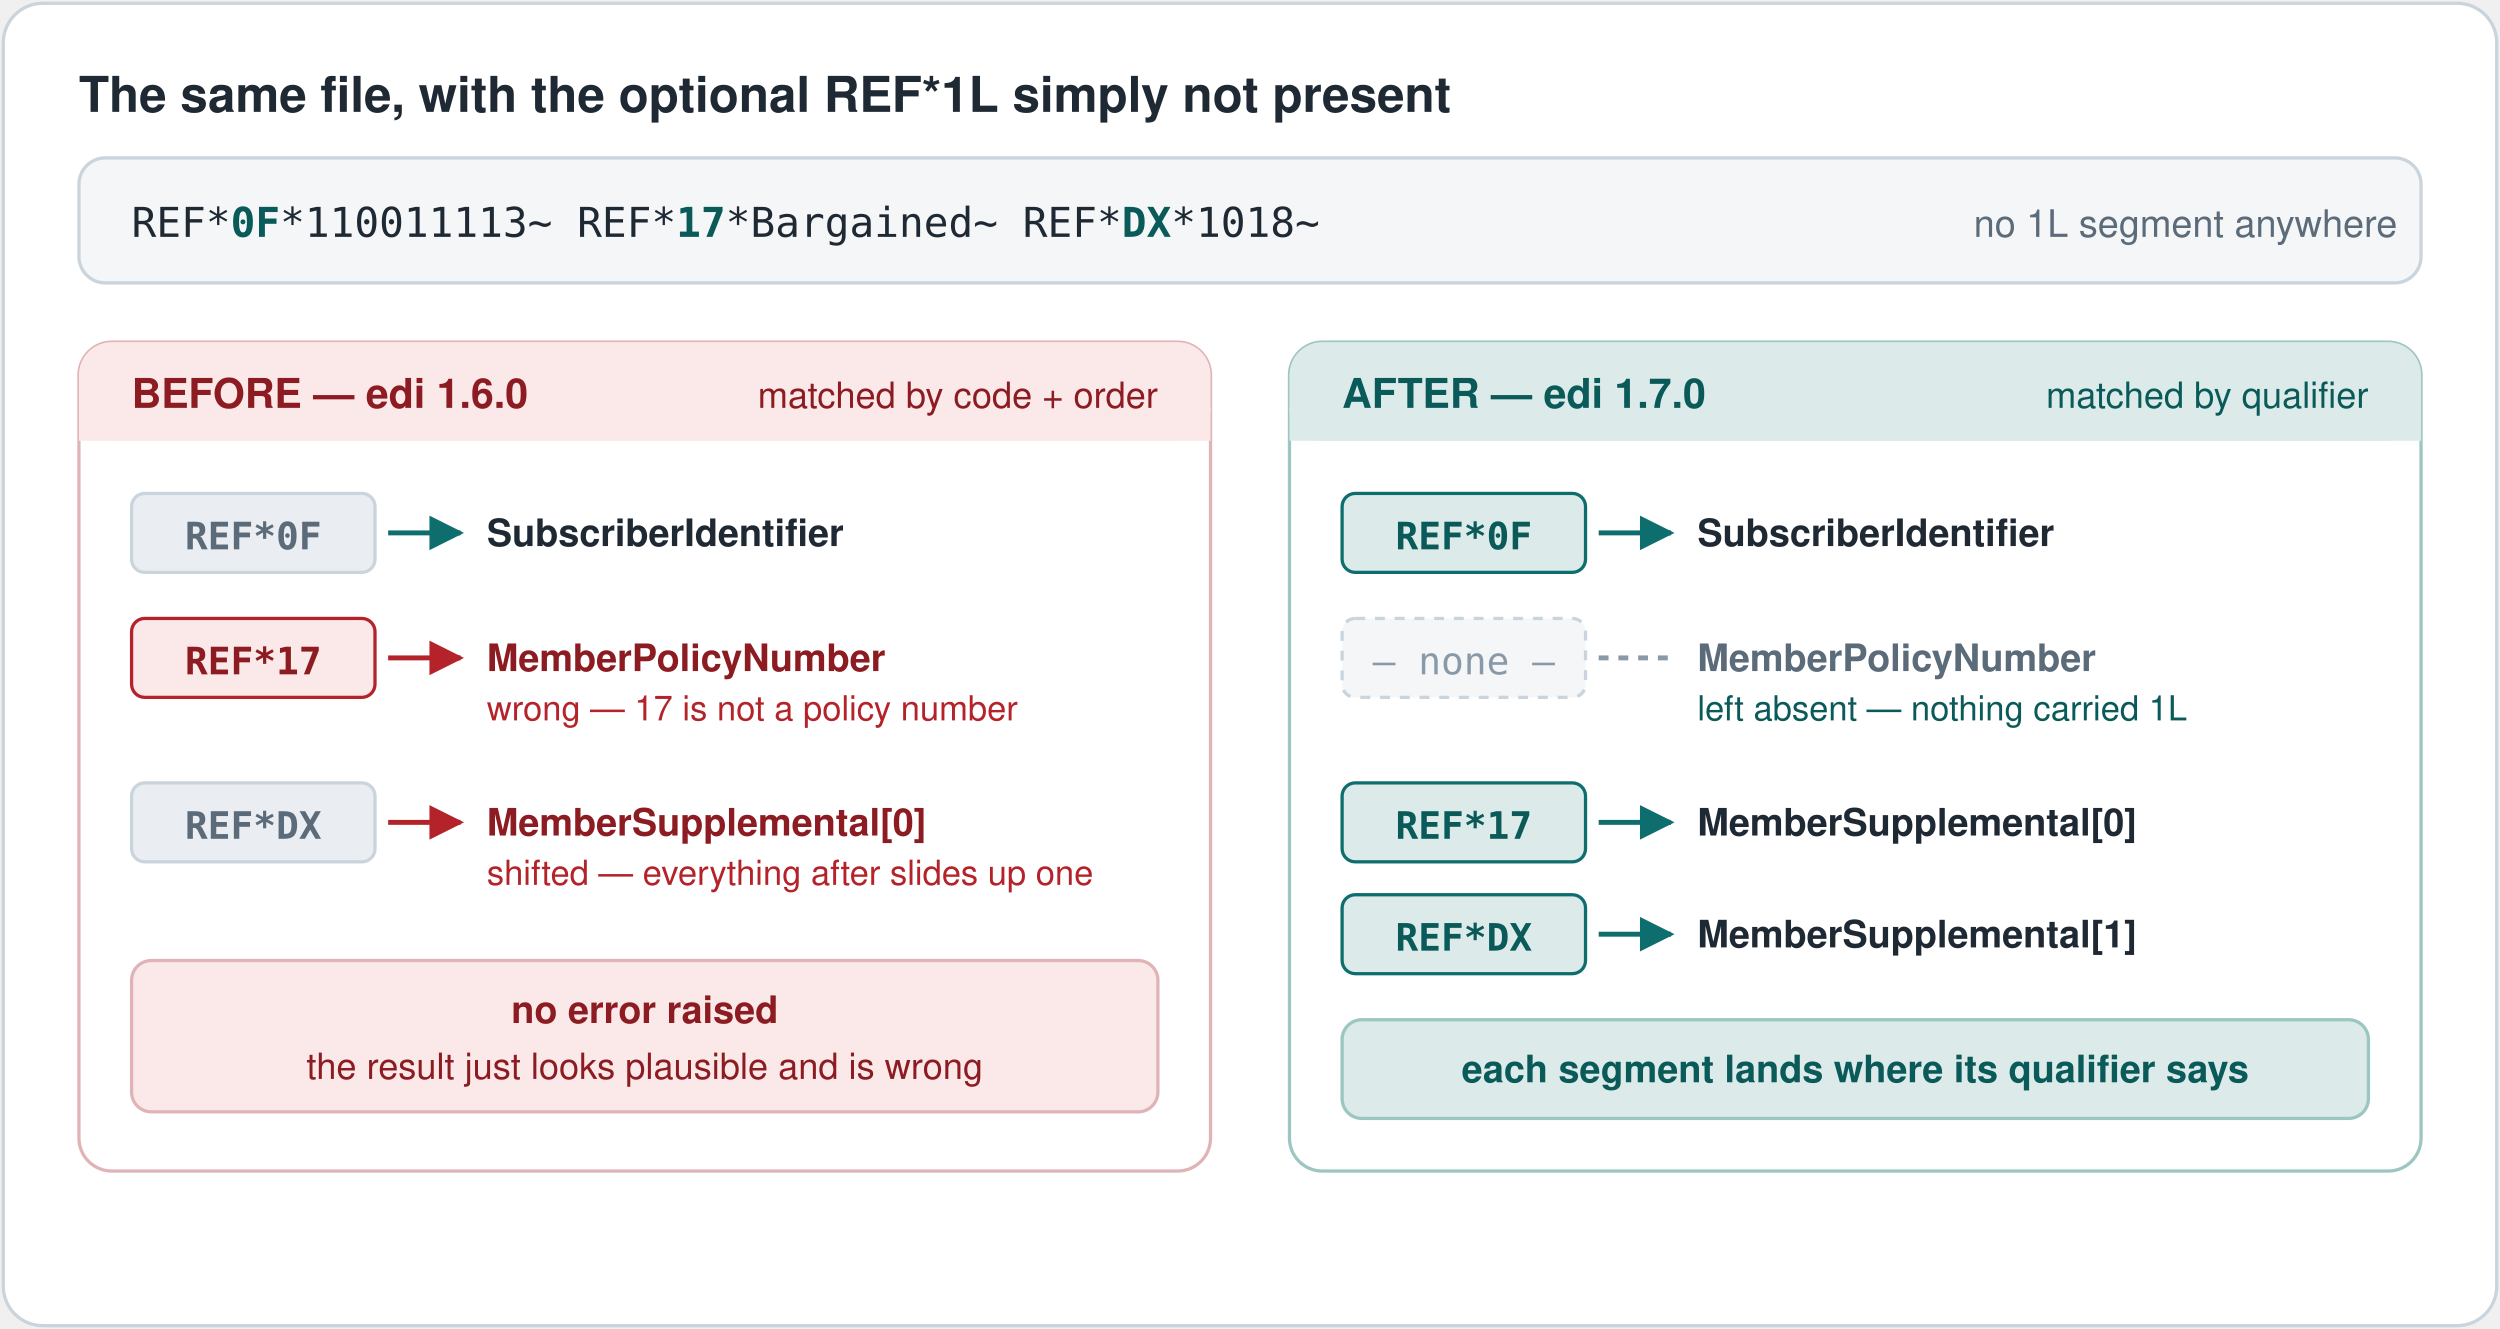
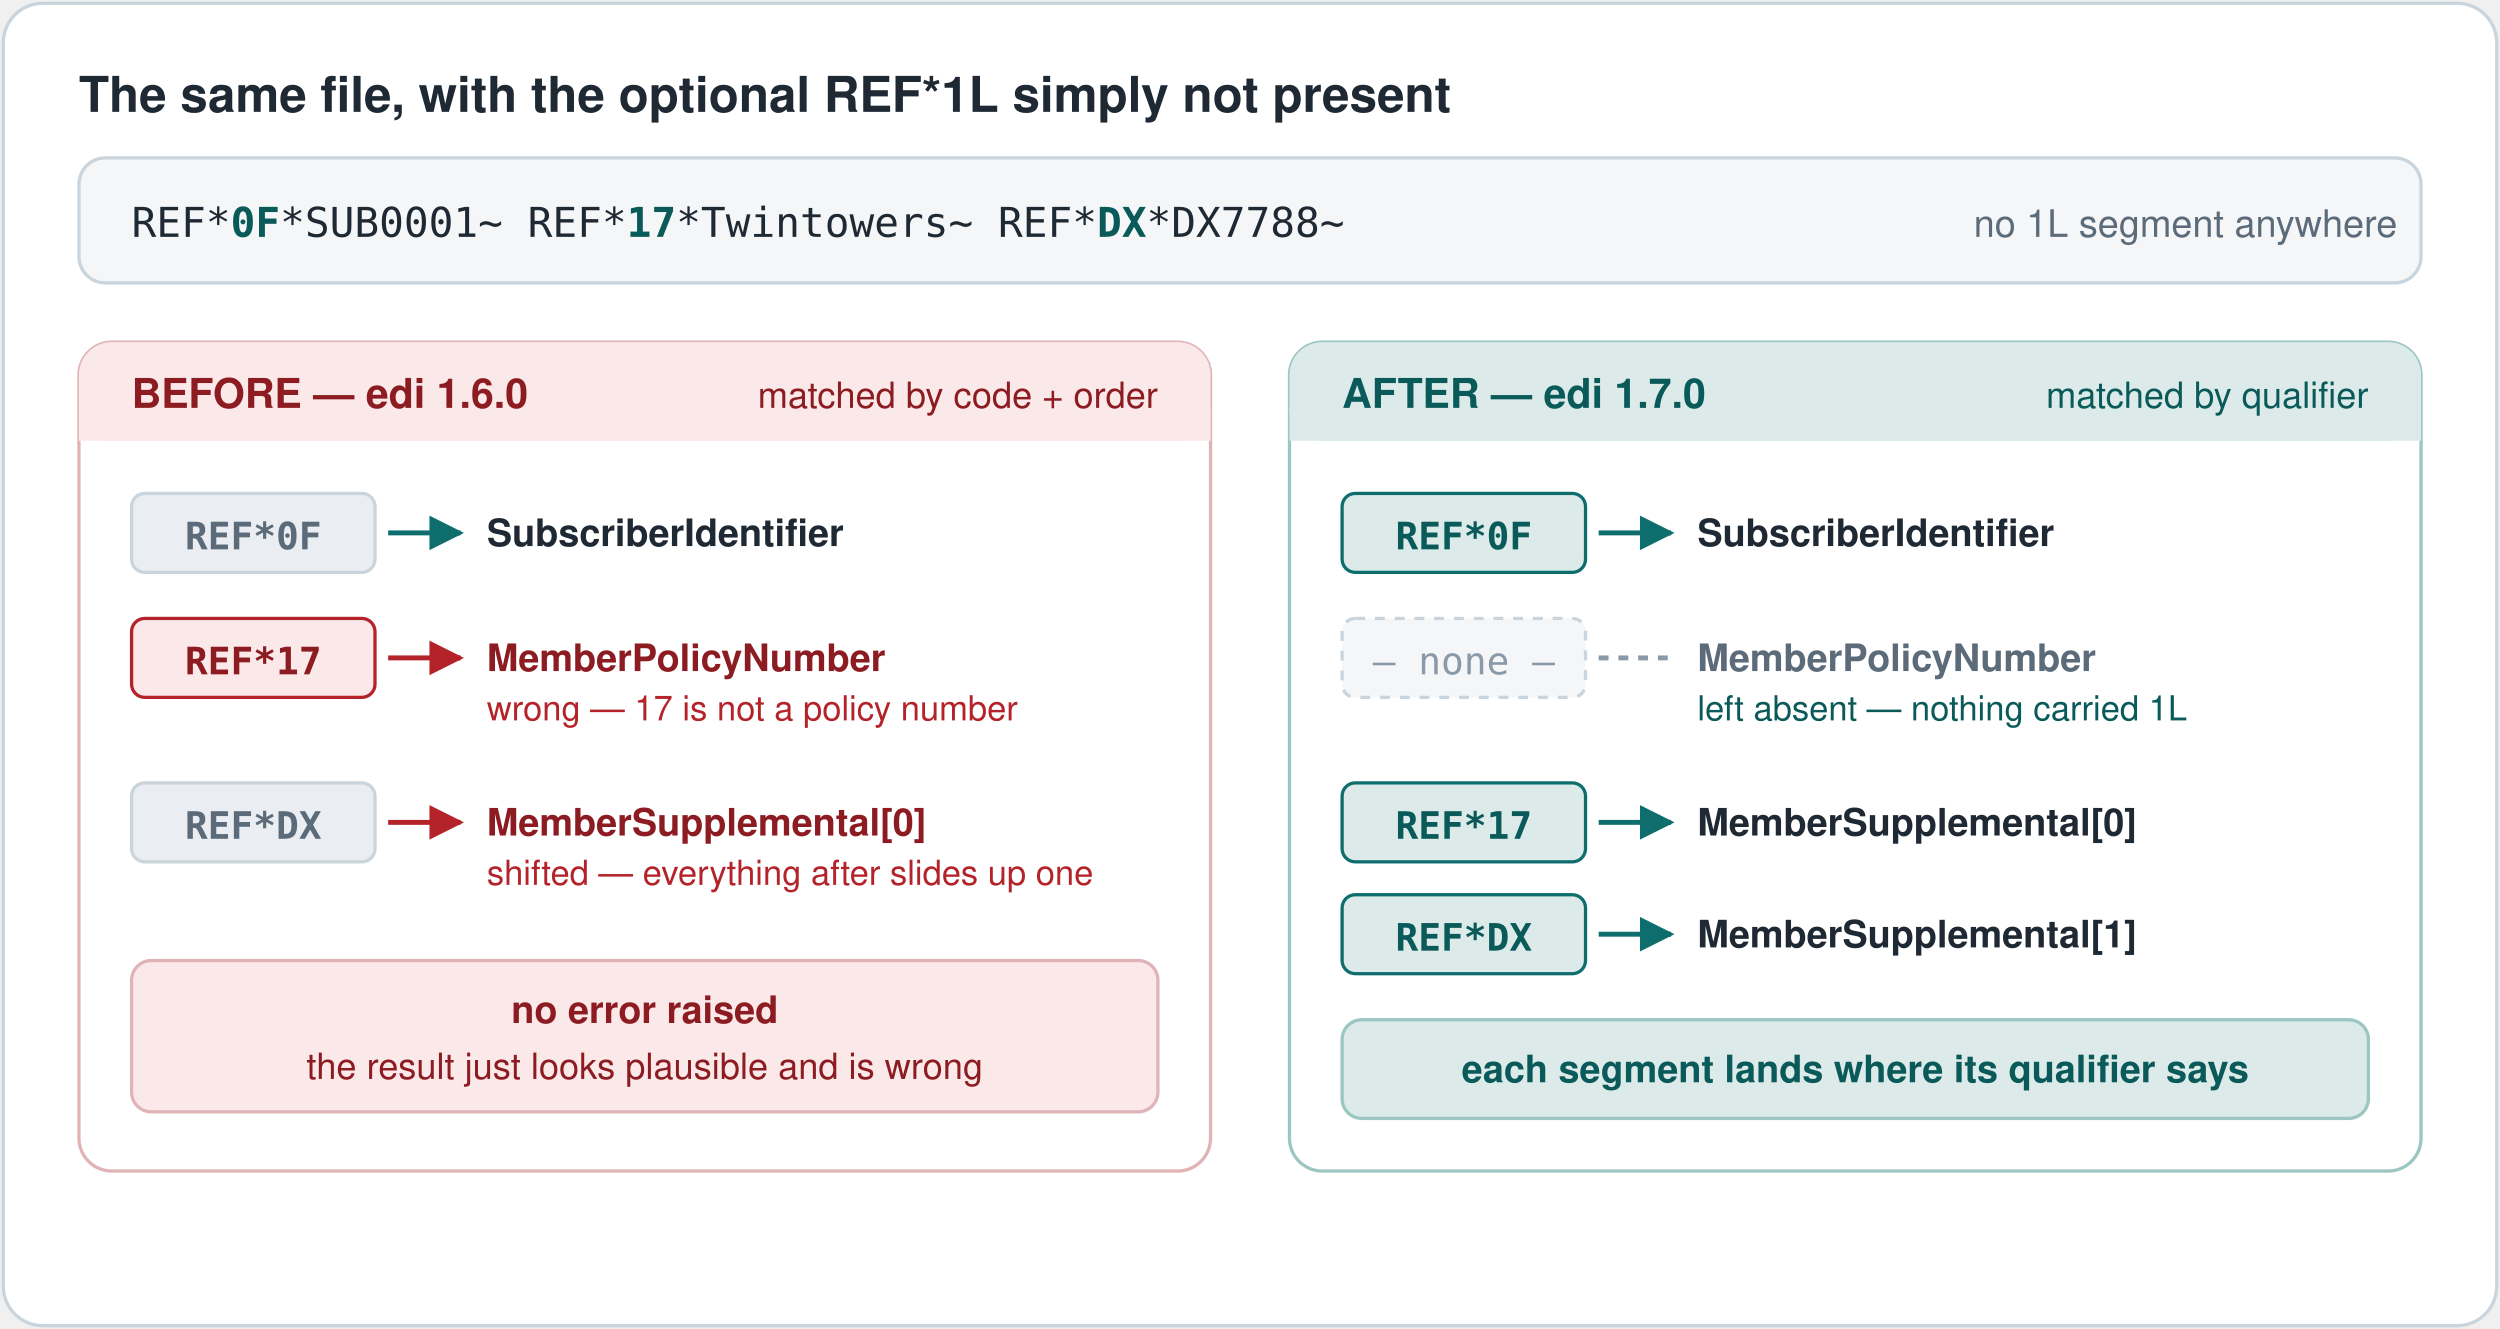
<svg xmlns="http://www.w3.org/2000/svg" viewBox="0 0 760 404" width="760" height="404" role="img" aria-label="With REF*1L absent, edi 1.6.0 assigned REF*17 to MemberPolicyNumber and shifted every later segment; edi 1.7.0 leaves MemberPolicyNumber absent and routes 17 and DX to MemberSupplementalIdentifier">
  <defs>
    <marker id="aOk" viewBox="0 0 10 10" refX="9" refY="5" markerWidth="7" markerHeight="7" orient="auto-start-reverse">
      <path d="M0 0 L10 5 L0 10 z" fill="#0E6E6E" />
    </marker>
    <marker id="aBad" viewBox="0 0 10 10" refX="9" refY="5" markerWidth="7" markerHeight="7" orient="auto-start-reverse">
      <path d="M0 0 L10 5 L0 10 z" fill="#B4232A" />
    </marker>
  </defs>
  <rect x="1" y="1" width="758" height="402" rx="12" fill="#FFFFFF" stroke="#C9D4DC" />
  <text x="24" y="34" font-family="-apple-system,'Segoe UI',Helvetica,Arial,sans-serif" font-size="15" font-weight="700" fill="#1F2933">The same file, with the optional REF*1L simply not present</text>
  <rect x="24" y="48" width="712" height="38" rx="8" fill="#F4F6F8" stroke="#C9D4DC" />
-   <text x="40" y="72" font-family="Menlo,Consolas,'DejaVu Sans Mono',monospace" font-size="12.5" fill="#1F2933">REF*<tspan font-weight="700" fill="#0A5A5A">0F</tspan>*110011113~    REF*<tspan font-weight="700" fill="#0A5A5A">17</tspan>*Bargained~    REF*<tspan font-weight="700" fill="#0A5A5A">DX</tspan>*1018~</text>
+   <text x="40" y="72" font-family="Menlo,Consolas,'DejaVu Sans Mono',monospace" font-size="12.5" fill="#1F2933">REF*<tspan font-weight="700" fill="#0A5A5A">0F</tspan>*SUB0001~    REF*<tspan font-weight="700" fill="#0A5A5A">17</tspan>*Twintowers~    REF*<tspan font-weight="700" fill="#0A5A5A">DX</tspan>*DX7788~</text>
  <text x="600" y="72" font-family="-apple-system,'Segoe UI',Helvetica,Arial,sans-serif" font-size="11.5" fill="#5C6B79">no 1L segment anywhere</text>
  <rect x="24" y="104" width="344" height="252" rx="10" fill="#FFFFFF" stroke="#E0B4B6" />
  <rect x="24" y="104" width="344" height="30" rx="10" fill="#FBE9E9" />
  <rect x="24" y="124" width="344" height="10" fill="#FBE9E9" />
  <text x="40" y="124" font-family="-apple-system,'Segoe UI',Helvetica,Arial,sans-serif" font-size="12.5" font-weight="700" fill="#8C1C22">BEFORE — edi 1.6.0</text>
  <text x="352" y="124" text-anchor="end" font-family="-apple-system,'Segoe UI',Helvetica,Arial,sans-serif" font-size="11" fill="#8C1C22">matched by code + order</text>
  <rect x="40" y="150" width="74" height="24" rx="4" fill="#EAEEF2" stroke="#C9D4DC" />
  <text x="77" y="167" text-anchor="middle" font-family="Menlo,Consolas,monospace" font-size="11.5" font-weight="700" fill="#5C6B79">REF*0F</text>
  <line x1="118" y1="162" x2="140" y2="162" stroke="#0E6E6E" stroke-width="1.5" marker-end="url(#aOk)" />
  <text x="148" y="166" font-family="-apple-system,'Segoe UI',Helvetica,Arial,sans-serif" font-size="11.5" font-weight="700" fill="#1F2933">SubscriberIdentifier</text>
  <rect x="40" y="188" width="74" height="24" rx="4" fill="#FBE9E9" stroke="#B4232A" />
  <text x="77" y="205" text-anchor="middle" font-family="Menlo,Consolas,monospace" font-size="11.5" font-weight="700" fill="#8C1C22">REF*17</text>
  <line x1="118" y1="200" x2="140" y2="200" stroke="#B4232A" stroke-width="1.5" marker-end="url(#aBad)" />
  <text x="148" y="204" font-family="-apple-system,'Segoe UI',Helvetica,Arial,sans-serif" font-size="11.5" font-weight="700" fill="#8C1C22">MemberPolicyNumber</text>
  <text x="148" y="219" font-family="-apple-system,'Segoe UI',Helvetica,Arial,sans-serif" font-size="10.5" fill="#B4232A">wrong — 17 is not a policy number</text>
  <rect x="40" y="238" width="74" height="24" rx="4" fill="#EAEEF2" stroke="#C9D4DC" />
  <text x="77" y="255" text-anchor="middle" font-family="Menlo,Consolas,monospace" font-size="11.5" font-weight="700" fill="#5C6B79">REF*DX</text>
  <line x1="118" y1="250" x2="140" y2="250" stroke="#B4232A" stroke-width="1.5" marker-end="url(#aBad)" />
  <text x="148" y="254" font-family="-apple-system,'Segoe UI',Helvetica,Arial,sans-serif" font-size="11.5" font-weight="700" fill="#8C1C22">MemberSupplemental[0]</text>
  <text x="148" y="269" font-family="-apple-system,'Segoe UI',Helvetica,Arial,sans-serif" font-size="10.5" fill="#B4232A">shifted — everything after slides up one</text>
  <rect x="40" y="292" width="312" height="46" rx="6" fill="#FBE9E9" stroke="#E0B4B6" />
  <text x="196" y="311" text-anchor="middle" font-family="-apple-system,'Segoe UI',Helvetica,Arial,sans-serif" font-size="11.5" font-weight="700" fill="#8C1C22">no error raised</text>
  <text x="196" y="328" text-anchor="middle" font-family="-apple-system,'Segoe UI',Helvetica,Arial,sans-serif" font-size="11" fill="#8C1C22">the result just looks plausible and is wrong</text>
  <rect x="392" y="104" width="344" height="252" rx="10" fill="#FFFFFF" stroke="#9CC6C2" />
  <rect x="392" y="104" width="344" height="30" rx="10" fill="#DCEBE9" />
  <rect x="392" y="124" width="344" height="10" fill="#DCEBE9" />
  <text x="408" y="124" font-family="-apple-system,'Segoe UI',Helvetica,Arial,sans-serif" font-size="12.5" font-weight="700" fill="#0A5A5A">AFTER — edi 1.7.0</text>
  <text x="720" y="124" text-anchor="end" font-family="-apple-system,'Segoe UI',Helvetica,Arial,sans-serif" font-size="11" fill="#0A5A5A">matched by qualifier</text>
  <rect x="408" y="150" width="74" height="24" rx="4" fill="#DCEBE9" stroke="#0E6E6E" />
  <text x="445" y="167" text-anchor="middle" font-family="Menlo,Consolas,monospace" font-size="11.5" font-weight="700" fill="#0A5A5A">REF*0F</text>
  <line x1="486" y1="162" x2="508" y2="162" stroke="#0E6E6E" stroke-width="1.5" marker-end="url(#aOk)" />
  <text x="516" y="166" font-family="-apple-system,'Segoe UI',Helvetica,Arial,sans-serif" font-size="11.5" font-weight="700" fill="#1F2933">SubscriberIdentifier</text>
  <rect x="408" y="188" width="74" height="24" rx="4" fill="#F4F6F8" stroke="#C9D4DC" stroke-dasharray="3 3" />
  <text x="445" y="205" text-anchor="middle" font-family="Menlo,Consolas,monospace" font-size="11.5" fill="#8A99A8">— none —</text>
  <line x1="486" y1="200" x2="508" y2="200" stroke="#8A99A8" stroke-width="1.5" stroke-dasharray="3 3" />
  <text x="516" y="204" font-family="-apple-system,'Segoe UI',Helvetica,Arial,sans-serif" font-size="11.5" font-weight="700" fill="#5C6B79">MemberPolicyNumber</text>
  <text x="516" y="219" font-family="-apple-system,'Segoe UI',Helvetica,Arial,sans-serif" font-size="10.5" fill="#0A5A5A">left absent — nothing carried 1L</text>
  <rect x="408" y="238" width="74" height="24" rx="4" fill="#DCEBE9" stroke="#0E6E6E" />
  <text x="445" y="255" text-anchor="middle" font-family="Menlo,Consolas,monospace" font-size="11.5" font-weight="700" fill="#0A5A5A">REF*17</text>
  <line x1="486" y1="250" x2="508" y2="250" stroke="#0E6E6E" stroke-width="1.5" marker-end="url(#aOk)" />
  <text x="516" y="254" font-family="-apple-system,'Segoe UI',Helvetica,Arial,sans-serif" font-size="11.5" font-weight="700" fill="#1F2933">MemberSupplemental[0]</text>
  <rect x="408" y="272" width="74" height="24" rx="4" fill="#DCEBE9" stroke="#0E6E6E" />
  <text x="445" y="289" text-anchor="middle" font-family="Menlo,Consolas,monospace" font-size="11.5" font-weight="700" fill="#0A5A5A">REF*DX</text>
  <line x1="486" y1="284" x2="508" y2="284" stroke="#0E6E6E" stroke-width="1.5" marker-end="url(#aOk)" />
  <text x="516" y="288" font-family="-apple-system,'Segoe UI',Helvetica,Arial,sans-serif" font-size="11.5" font-weight="700" fill="#1F2933">MemberSupplemental[1]</text>
  <rect x="408" y="310" width="312" height="30" rx="6" fill="#DCEBE9" stroke="#9CC6C2" />
  <text x="564" y="329" text-anchor="middle" font-family="-apple-system,'Segoe UI',Helvetica,Arial,sans-serif" font-size="11.5" font-weight="700" fill="#0A5A5A">each segment lands where its qualifier says</text>
</svg>
